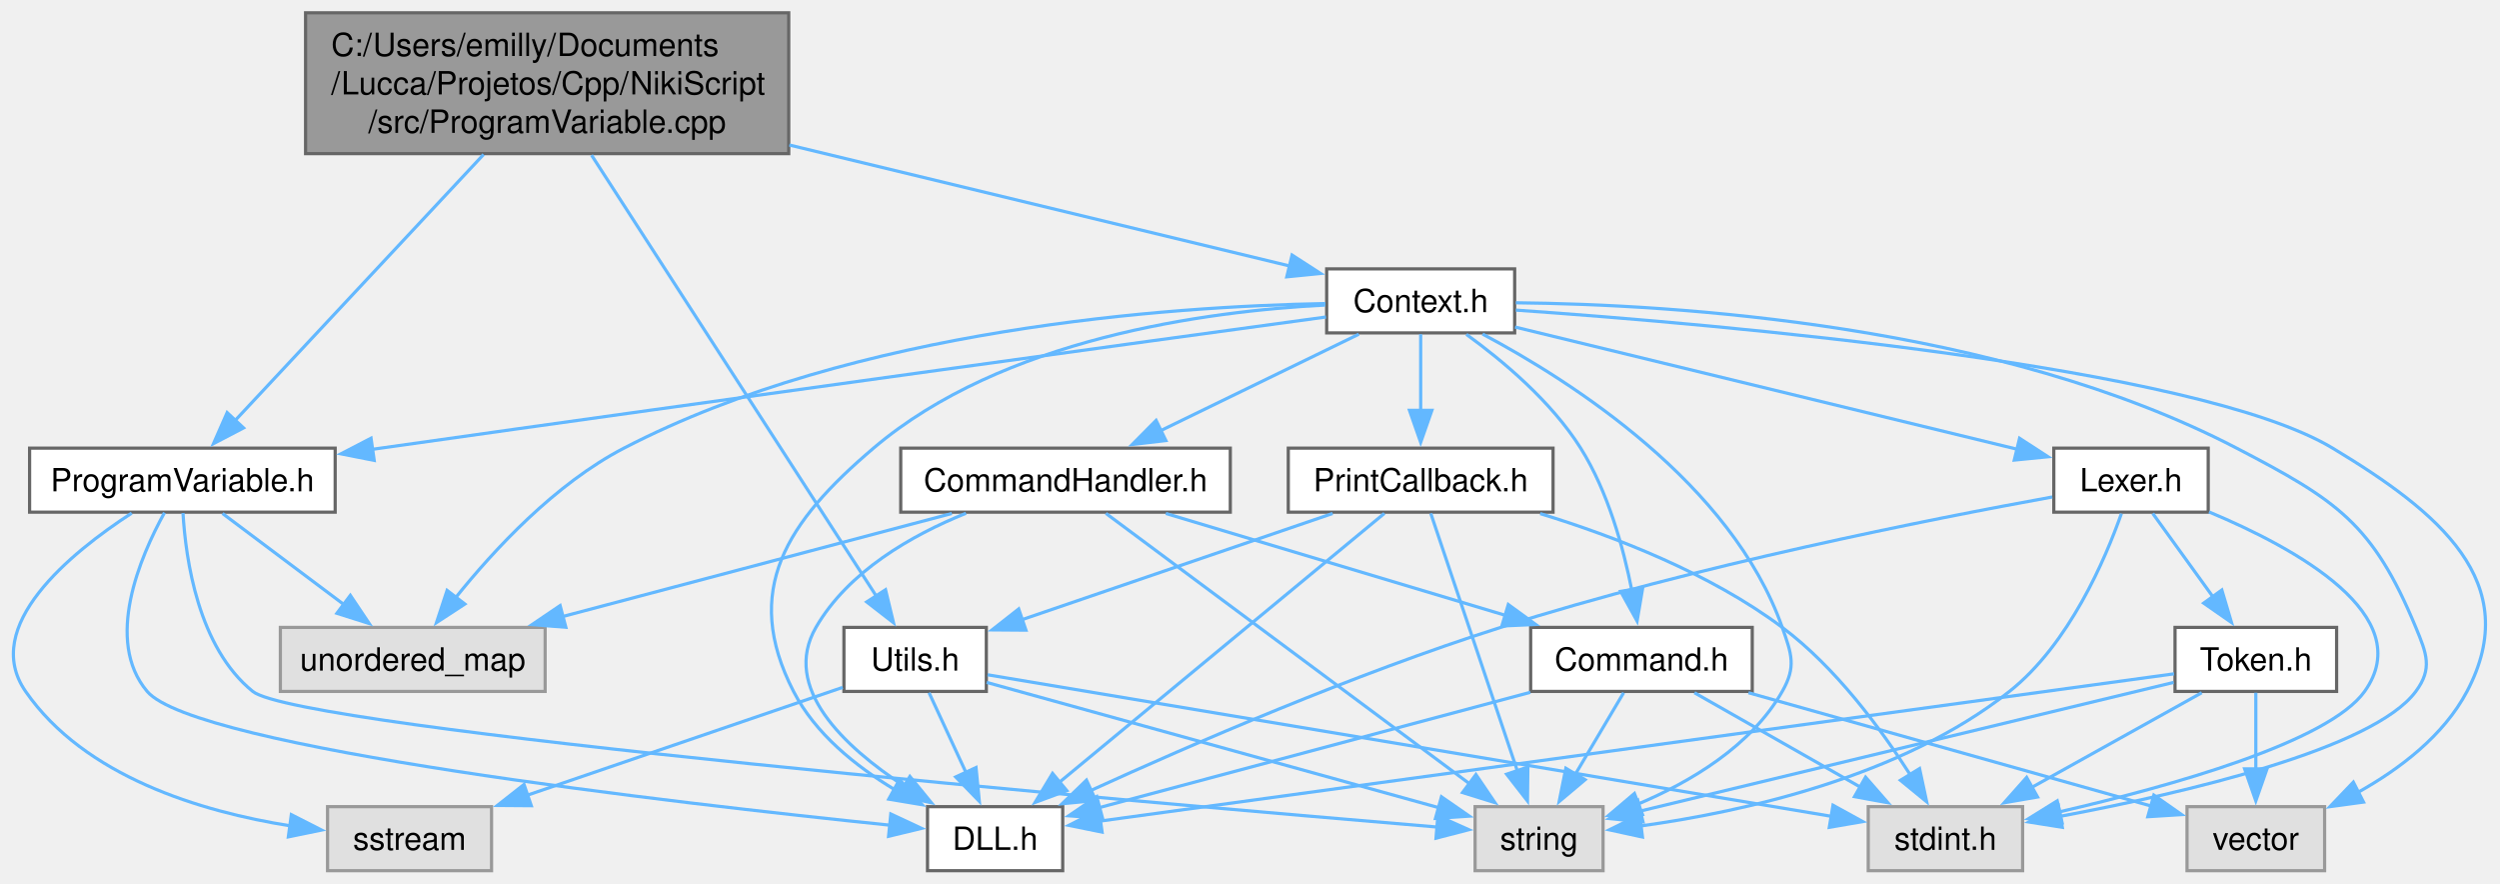
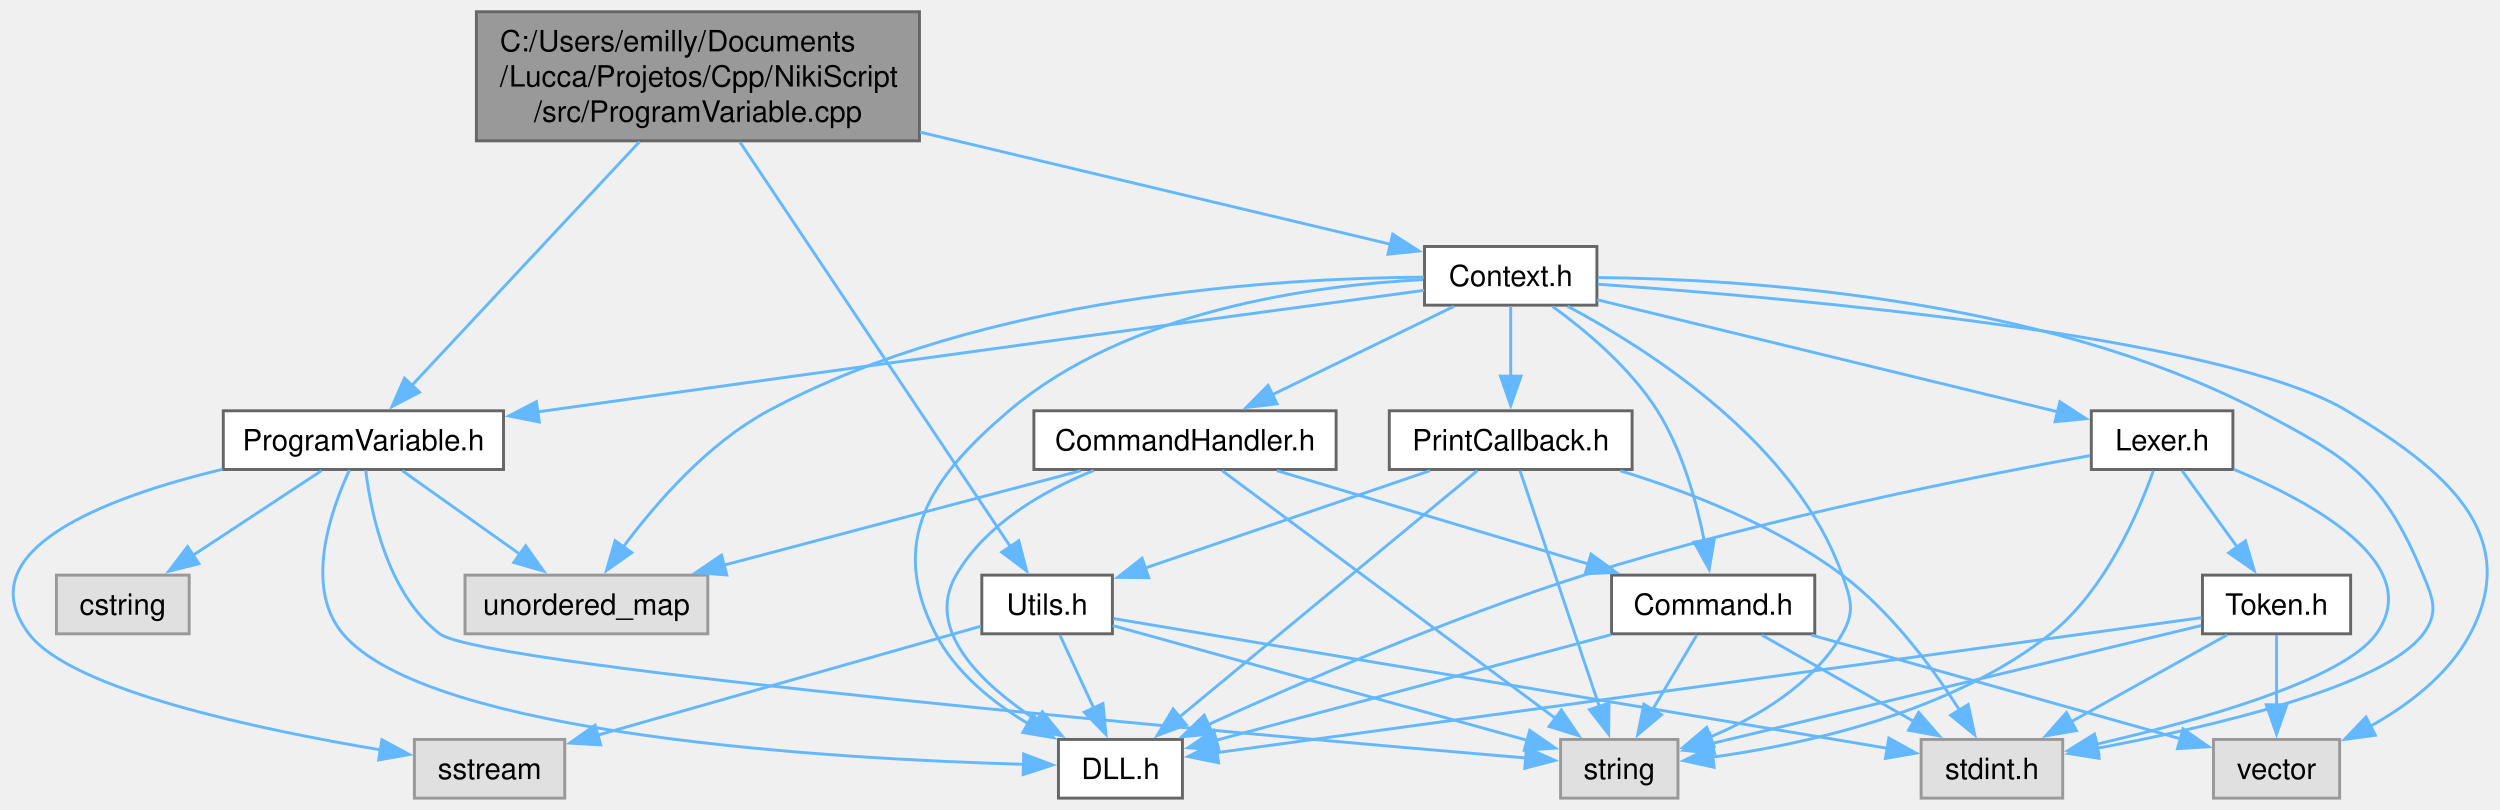
- <svg xmlns="http://www.w3.org/2000/svg" xmlns:xlink="http://www.w3.org/1999/xlink" width="781pt" height="276pt" viewBox="0.00 0.00 780.90 276.00">
+ <svg xmlns="http://www.w3.org/2000/svg" xmlns:xlink="http://www.w3.org/1999/xlink" width="852pt" height="276pt" viewBox="0.00 0.00 851.60 276.00">
  <g id="graph0" class="graph" transform="scale(1 1) rotate(0) translate(4 272)">
    <g id="Node000001" class="node">
      <g id="a_Node000001">
        <a xlink:title=" ">
-           <polygon fill="#999999" stroke="#666666" points="242.45,-268 91.45,-268 91.45,-224 242.45,-224 242.45,-268" />
-           <text text-anchor="start" x="99.45" y="-254.5" font-family="Helvetica,sans-Serif" font-size="10.00">C:/Users/emilly/Documents</text>
-           <text text-anchor="start" x="99.45" y="-242.5" font-family="Helvetica,sans-Serif" font-size="10.00">/Lucca/Projetos/Cpp/NikiScript</text>
-           <text text-anchor="middle" x="166.95" y="-230.5" font-family="Helvetica,sans-Serif" font-size="10.00">/src/ProgramVariable.cpp</text>
+           <polygon fill="#999999" stroke="#666666" points="309.15,-268 158.15,-268 158.15,-224 309.15,-224 309.15,-268" />
+           <text text-anchor="start" x="166.15" y="-254.5" font-family="Helvetica,sans-Serif" font-size="10.00">C:/Users/emilly/Documents</text>
+           <text text-anchor="start" x="166.15" y="-242.5" font-family="Helvetica,sans-Serif" font-size="10.00">/Lucca/Projetos/Cpp/NikiScript</text>
+           <text text-anchor="middle" x="233.65" y="-230.5" font-family="Helvetica,sans-Serif" font-size="10.00">/src/ProgramVariable.cpp</text>
        </a>
      </g>
    </g>
    <g id="Node000002" class="node">
      <g id="a_Node000002">
        <a xlink:href="_program_variable_8h.html" target="_top" xlink:title=" ">
-           <polygon fill="white" stroke="#666666" points="100.7,-132 5.2,-132 5.2,-112 100.7,-112 100.7,-132" />
-           <text text-anchor="middle" x="52.95" y="-118.5" font-family="Helvetica,sans-Serif" font-size="10.00">ProgramVariable.h</text>
+           <polygon fill="white" stroke="#666666" points="167.4,-132 71.9,-132 71.9,-112 167.4,-112 167.4,-132" />
+           <text text-anchor="middle" x="119.65" y="-118.5" font-family="Helvetica,sans-Serif" font-size="10.00">ProgramVariable.h</text>
        </a>
      </g>
    </g>
    <g id="edge1_Node000001_Node000002" class="edge">
      <g id="a_edge1_Node000001_Node000002">
        <a xlink:title=" ">
-           <path fill="none" stroke="#63b8ff" d="M147.09,-223.75C125.1,-200.21 90.04,-162.69 69.48,-140.69" />
-           <polygon fill="#63b8ff" stroke="#63b8ff" points="72.06,-138.32 62.67,-133.41 66.94,-143.1 72.06,-138.32" />
+           <path fill="none" stroke="#63b8ff" d="M213.79,-223.75C191.8,-200.21 156.74,-162.69 136.18,-140.69" />
+           <polygon fill="#63b8ff" stroke="#63b8ff" points="138.76,-138.32 129.37,-133.41 133.64,-143.1 138.76,-138.32" />
+         </a>
+       </g>
+     </g>
+     <g id="Node000008" class="node">
+       <g id="a_Node000008">
+         <a xlink:href="_context_8h.html" target="_top" xlink:title=" ">
+           <polygon fill="white" stroke="#666666" points="540.02,-188 481.27,-188 481.27,-168 540.02,-168 540.02,-188" />
+           <text text-anchor="middle" x="510.65" y="-174.5" font-family="Helvetica,sans-Serif" font-size="10.00">Context.h</text>
+         </a>
+       </g>
+     </g>
+     <g id="edge7_Node000001_Node000008" class="edge">
+       <g id="a_edge7_Node000001_Node000008">
+         <a xlink:title=" ">
+           <path fill="none" stroke="#63b8ff" d="M309.34,-226.97C361.03,-214.65 427.52,-198.81 469.63,-188.77" />
+           <polygon fill="#63b8ff" stroke="#63b8ff" points="470.44,-192.18 479.35,-186.46 468.81,-185.37 470.44,-192.18" />
+         </a>
+       </g>
+     </g>
+     <g id="Node000014" class="node">
+       <g id="a_Node000014">
+         <a xlink:href="_utils_8h.html" target="_top" xlink:title=" ">
+           <polygon fill="white" stroke="#666666" points="374.9,-76 330.4,-76 330.4,-56 374.9,-56 374.9,-76" />
+           <text text-anchor="middle" x="352.65" y="-62.5" font-family="Helvetica,sans-Serif" font-size="10.00">Utils.h</text>
+         </a>
+       </g>
+     </g>
+     <g id="edge42_Node000001_Node000014" class="edge">
+       <g id="a_edge42_Node000001_Node000014">
+         <a xlink:title=" ">
+           <path fill="none" stroke="#63b8ff" d="M248,-223.53C271.54,-188.32 317.95,-118.9 340.19,-85.63" />
+           <polygon fill="#63b8ff" stroke="#63b8ff" points="343.01,-87.71 345.66,-77.45 337.19,-83.82 343.01,-87.71" />
+         </a>
+       </g>
+     </g>
+     <g id="Node000003" class="node">
+       <g id="a_Node000003">
+         <a xlink:title=" ">
+           <polygon fill="#e0e0e0" stroke="#999999" points="567.65,-20 527.65,-20 527.65,0 567.65,0 567.65,-20" />
+           <text text-anchor="middle" x="547.65" y="-6.5" font-family="Helvetica,sans-Serif" font-size="10.00">string</text>
+         </a>
+       </g>
+     </g>
+     <g id="edge2_Node000002_Node000003" class="edge">
+       <g id="a_edge2_Node000002_Node000003">
+         <a xlink:title=" ">
+           <path fill="none" stroke="#63b8ff" d="M120.44,-111.68C122.21,-97.2 127.86,-69.55 145.65,-56 160.37,-44.79 423.39,-21.53 515.84,-13.67" />
+           <polygon fill="#63b8ff" stroke="#63b8ff" points="516.04,-17.16 525.71,-12.83 515.45,-10.19 516.04,-17.16" />
+         </a>
+       </g>
+     </g>
+     <g id="Node000004" class="node">
+       <g id="a_Node000004">
+         <a xlink:title=" ">
+           <polygon fill="#e0e0e0" stroke="#999999" points="60.27,-76 15.02,-76 15.02,-56 60.27,-56 60.27,-76" />
+           <text text-anchor="middle" x="37.65" y="-62.5" font-family="Helvetica,sans-Serif" font-size="10.00">cstring</text>
+         </a>
+       </g>
+     </g>
+     <g id="edge3_Node000002_Node000004" class="edge">
+       <g id="a_edge3_Node000002_Node000004">
+         <a xlink:title=" ">
+           <path fill="none" stroke="#63b8ff" d="M105.37,-111.59C93.21,-103.59 75.51,-91.93 61.25,-82.54" />
+           <polygon fill="#63b8ff" stroke="#63b8ff" points="63.58,-79.89 53.31,-77.31 59.73,-85.73 63.58,-79.89" />
+         </a>
+       </g>
+     </g>
+     <g id="Node000005" class="node">
+       <g id="a_Node000005">
+         <a xlink:title=" ">
+           <polygon fill="#e0e0e0" stroke="#999999" points="188.27,-20 137.02,-20 137.02,0 188.27,0 188.27,-20" />
+           <text text-anchor="middle" x="162.65" y="-6.5" font-family="Helvetica,sans-Serif" font-size="10.00">sstream</text>
+         </a>
+       </g>
+     </g>
+     <g id="edge4_Node000002_Node000005" class="edge">
+       <g id="a_edge4_Node000002_Node000005">
+         <a xlink:title=" ">
+           <path fill="none" stroke="#63b8ff" d="M71.65,-112.08C31.57,-102.43 -15.81,-84.47 5.65,-56 20.08,-36.85 83.95,-23.37 125.65,-16.42" />
+           <polygon fill="#63b8ff" stroke="#63b8ff" points="125.95,-19.91 135.27,-14.87 124.84,-13 125.95,-19.91" />
+         </a>
+       </g>
+     </g>
+     <g id="Node000006" class="node">
+       <g id="a_Node000006">
+         <a xlink:title=" ">
+           <polygon fill="#e0e0e0" stroke="#999999" points="237.02,-76 154.27,-76 154.27,-56 237.02,-56 237.02,-76" />
+           <text text-anchor="middle" x="195.65" y="-62.5" font-family="Helvetica,sans-Serif" font-size="10.00">unordered_map</text>
+         </a>
+       </g>
+     </g>
+     <g id="edge5_Node000002_Node000006" class="edge">
+       <g id="a_edge5_Node000002_Node000006">
+         <a xlink:title=" ">
+           <path fill="none" stroke="#63b8ff" d="M132.89,-111.59C143.94,-103.74 159.93,-92.38 173.01,-83.09" />
+           <polygon fill="#63b8ff" stroke="#63b8ff" points="174.95,-86 181.07,-77.36 170.89,-80.3 174.95,-86" />
        </a>
      </g>
    </g>
    <g id="Node000007" class="node">
      <g id="a_Node000007">
-         <a xlink:href="_context_8h.html" target="_top" xlink:title=" ">
-           <polygon fill="white" stroke="#666666" points="469.32,-188 410.57,-188 410.57,-168 469.32,-168 469.32,-188" />
-           <text text-anchor="middle" x="439.95" y="-174.5" font-family="Helvetica,sans-Serif" font-size="10.00">Context.h</text>
-         </a>
-       </g>
-     </g>
-     <g id="edge6_Node000001_Node000007" class="edge">
-       <g id="a_edge6_Node000001_Node000007">
-         <a xlink:title=" ">
-           <path fill="none" stroke="#63b8ff" d="M242.63,-226.7C293.26,-214.46 357.92,-198.83 399.14,-188.87" />
-           <polygon fill="#63b8ff" stroke="#63b8ff" points="399.75,-192.32 408.65,-186.57 398.1,-185.52 399.75,-192.32" />
+         <a xlink:href="_d_l_l_8h.html" target="_top" xlink:title=" ">
+           <polygon fill="white" stroke="#666666" points="398.77,-20 356.52,-20 356.52,0 398.77,0 398.77,-20" />
+           <text text-anchor="middle" x="377.65" y="-6.5" font-family="Helvetica,sans-Serif" font-size="10.00">DLL.h</text>
+         </a>
+       </g>
+     </g>
+     <g id="edge6_Node000002_Node000007" class="edge">
+       <g id="a_edge6_Node000002_Node000007">
+         <a xlink:title=" ">
+           <path fill="none" stroke="#63b8ff" d="M114.89,-111.8C108.48,-97.98 99.32,-71.78 112.65,-56 142,-21.25 280.31,-13.33 344.62,-11.53" />
+           <polygon fill="#63b8ff" stroke="#63b8ff" points="344.66,-15.03 354.57,-11.29 344.49,-8.03 344.66,-15.03" />
+         </a>
+       </g>
+     </g>
+     <g id="edge31_Node000008_Node000002" class="edge">
+       <g id="a_edge31_Node000008_Node000002">
+         <a xlink:title=" ">
+           <path fill="none" stroke="#63b8ff" d="M481.15,-173.05C423.55,-165.31 292.11,-147.57 181.65,-132 180.8,-131.88 179.95,-131.76 179.09,-131.64" />
+           <polygon fill="#63b8ff" stroke="#63b8ff" points="179.6,-128.18 169.21,-130.23 178.61,-135.11 179.6,-128.18" />
+         </a>
+       </g>
+     </g>
+     <g id="edge10_Node000008_Node000003" class="edge">
+       <g id="a_edge10_Node000008_Node000003">
+         <a xlink:title=" ">
+           <path fill="none" stroke="#63b8ff" d="M529.99,-167.64C557.9,-152.81 607.84,-120.92 623.65,-76 626.6,-67.62 628.05,-63.72 623.65,-56 613.93,-38.95 594.94,-27.7 578.37,-20.72" />
+           <polygon fill="#63b8ff" stroke="#63b8ff" points="579.96,-17.58 569.37,-17.26 577.45,-24.11 579.96,-17.58" />
+         </a>
+       </g>
+     </g>
+     <g id="edge11_Node000008_Node000006" class="edge">
+       <g id="a_edge11_Node000008_Node000006">
+         <a xlink:title=" ">
+           <path fill="none" stroke="#63b8ff" d="M481.04,-177.55C431.73,-177.24 330.96,-171.34 257.65,-132 237.11,-120.98 219.41,-100.66 208.25,-85.66" />
+           <polygon fill="#63b8ff" stroke="#63b8ff" points="211.12,-83.67 202.48,-77.55 205.42,-87.73 211.12,-83.67" />
+         </a>
+       </g>
+     </g>
+     <g id="edge41_Node000008_Node000007" class="edge">
+       <g id="a_edge41_Node000008_Node000007">
+         <a xlink:title=" ">
+           <path fill="none" stroke="#63b8ff" d="M480.82,-176.7C443.62,-174.79 380.01,-166.28 339.65,-132 312.55,-108.98 298.38,-87.62 314.65,-56 321.42,-42.83 334.03,-32.67 346.2,-25.36" />
+           <polygon fill="#63b8ff" stroke="#63b8ff" points="347.77,-28.49 354.85,-20.61 344.4,-22.35 347.77,-28.49" />
+         </a>
+       </g>
+     </g>
+     <g id="Node000009" class="node">
+       <g id="a_Node000009">
+         <a xlink:title=" ">
+           <polygon fill="#e0e0e0" stroke="#999999" points="793.15,-20 750.15,-20 750.15,0 793.15,0 793.15,-20" />
+           <text text-anchor="middle" x="771.65" y="-6.5" font-family="Helvetica,sans-Serif" font-size="10.00">vector</text>
+         </a>
+       </g>
+     </g>
+     <g id="edge8_Node000008_Node000009" class="edge">
+       <g id="a_edge8_Node000008_Node000009">
+         <a xlink:title=" ">
+           <path fill="none" stroke="#63b8ff" d="M540.39,-175.12C604.42,-170.64 752.95,-157.71 795.65,-132 828.71,-112.09 855.68,-90.12 837.65,-56 830.34,-42.16 816.65,-31.78 803.63,-24.5" />
+           <polygon fill="#63b8ff" stroke="#63b8ff" points="805.31,-21.43 794.81,-20 802.13,-27.66 805.31,-21.43" />
+         </a>
+       </g>
+     </g>
+     <g id="Node000010" class="node">
+       <g id="a_Node000010">
+         <a xlink:title=" ">
+           <polygon fill="#e0e0e0" stroke="#999999" points="698.77,-20 650.52,-20 650.52,0 698.77,0 698.77,-20" />
+           <text text-anchor="middle" x="674.65" y="-6.5" font-family="Helvetica,sans-Serif" font-size="10.00">stdint.h</text>
+         </a>
+       </g>
+     </g>
+     <g id="edge9_Node000008_Node000010" class="edge">
+       <g id="a_edge9_Node000008_Node000010">
+         <a xlink:title=" ">
+           <path fill="none" stroke="#63b8ff" d="M540.38,-177.41C589.93,-176.91 691.28,-170.72 765.65,-132 796.87,-115.75 808.18,-108.52 821.65,-76 825.05,-67.79 826.93,-63.15 821.65,-56 808.35,-38.02 749.48,-24.3 710.4,-16.96" />
+           <polygon fill="#63b8ff" stroke="#63b8ff" points="711.17,-13.55 700.71,-15.21 709.92,-20.44 711.17,-13.55" />
+         </a>
+       </g>
+     </g>
+     <g id="Node000011" class="node">
+       <g id="a_Node000011">
+         <a xlink:href="_command_8h.html" target="_top" xlink:title=" ">
+           <polygon fill="white" stroke="#666666" points="614.27,-76 545.02,-76 545.02,-56 614.27,-56 614.27,-76" />
+           <text text-anchor="middle" x="579.65" y="-62.5" font-family="Helvetica,sans-Serif" font-size="10.00">Command.h</text>
+         </a>
+       </g>
+     </g>
+     <g id="edge12_Node000008_Node000011" class="edge">
+       <g id="a_edge12_Node000008_Node000011">
+         <a xlink:title=" ">
+           <path fill="none" stroke="#63b8ff" d="M524.93,-167.54C536.18,-159.39 551.45,-146.63 560.65,-132 569.18,-118.43 574.01,-100.89 576.66,-87.45" />
+           <polygon fill="#63b8ff" stroke="#63b8ff" points="580.05,-88.43 578.28,-77.98 573.15,-87.25 580.05,-88.43" />
+         </a>
+       </g>
+     </g>
+     <g id="Node000012" class="node">
+       <g id="a_Node000012">
+         <a xlink:href="_command_handler_8h.html" target="_top" xlink:title=" ">
+           <polygon fill="white" stroke="#666666" points="451.15,-132 348.15,-132 348.15,-112 451.15,-112 451.15,-132" />
+           <text text-anchor="middle" x="399.65" y="-118.5" font-family="Helvetica,sans-Serif" font-size="10.00">CommandHandler.h</text>
+         </a>
+       </g>
+     </g>
+     <g id="edge17_Node000008_Node000012" class="edge">
+       <g id="a_edge17_Node000008_Node000012">
+         <a xlink:title=" ">
+           <path fill="none" stroke="#63b8ff" d="M491.31,-167.59C474.23,-159.28 449.04,-147.03 429.4,-137.47" />
+           <polygon fill="#63b8ff" stroke="#63b8ff" points="431.02,-134.37 420.5,-133.14 427.96,-140.66 431.02,-134.37" />
        </a>
      </g>
    </g>
    <g id="Node000013" class="node">
      <g id="a_Node000013">
-         <a xlink:href="_utils_8h.html" target="_top" xlink:title=" ">
-           <polygon fill="white" stroke="#666666" points="304.2,-76 259.7,-76 259.7,-56 304.2,-56 304.2,-76" />
-           <text text-anchor="middle" x="281.95" y="-62.5" font-family="Helvetica,sans-Serif" font-size="10.00">Utils.h</text>
-         </a>
-       </g>
-     </g>
-     <g id="edge41_Node000001_Node000013" class="edge">
-       <g id="a_edge41_Node000001_Node000013">
-         <a xlink:title=" ">
-           <path fill="none" stroke="#63b8ff" d="M180.82,-223.53C203.57,-188.32 248.42,-118.9 269.91,-85.63" />
-           <polygon fill="#63b8ff" stroke="#63b8ff" points="272.7,-87.76 275.19,-77.46 266.82,-83.96 272.7,-87.76" />
-         </a>
-       </g>
-     </g>
-     <g id="Node000003" class="node">
-       <g id="a_Node000003">
-         <a xlink:title=" ">
-           <polygon fill="#e0e0e0" stroke="#999999" points="496.95,-20 456.95,-20 456.95,0 496.95,0 496.95,-20" />
-           <text text-anchor="middle" x="476.95" y="-6.5" font-family="Helvetica,sans-Serif" font-size="10.00">string</text>
-         </a>
-       </g>
-     </g>
-     <g id="edge2_Node000002_Node000003" class="edge">
-       <g id="a_edge2_Node000002_Node000003">
-         <a xlink:title=" ">
-           <path fill="none" stroke="#63b8ff" d="M53.14,-111.73C53.98,-97.31 57.88,-69.75 74.95,-56 89.36,-44.39 352.58,-21.39 445.11,-13.63" />
-           <polygon fill="#63b8ff" stroke="#63b8ff" points="445.32,-17.12 454.99,-12.8 444.74,-10.15 445.32,-17.12" />
-         </a>
-       </g>
-     </g>
-     <g id="Node000004" class="node">
-       <g id="a_Node000004">
-         <a xlink:title=" ">
-           <polygon fill="#e0e0e0" stroke="#999999" points="149.57,-20 98.32,-20 98.32,0 149.57,0 149.57,-20" />
-           <text text-anchor="middle" x="123.95" y="-6.5" font-family="Helvetica,sans-Serif" font-size="10.00">sstream</text>
-         </a>
-       </g>
-     </g>
-     <g id="edge3_Node000002_Node000004" class="edge">
-       <g id="a_edge3_Node000002_Node000004">
-         <a xlink:title=" ">
-           <path fill="none" stroke="#63b8ff" d="M37.11,-111.7C17.93,-99.24 -10.14,-76.33 3.95,-56 22.41,-29.36 58.73,-18.46 86.59,-14.02" />
-           <polygon fill="#63b8ff" stroke="#63b8ff" points="87,-17.5 96.44,-12.69 86.06,-10.56 87,-17.5" />
-         </a>
-       </g>
-     </g>
-     <g id="Node000005" class="node">
-       <g id="a_Node000005">
-         <a xlink:title=" ">
-           <polygon fill="#e0e0e0" stroke="#999999" points="166.32,-76 83.57,-76 83.57,-56 166.32,-56 166.32,-76" />
-           <text text-anchor="middle" x="124.95" y="-62.5" font-family="Helvetica,sans-Serif" font-size="10.00">unordered_map</text>
-         </a>
-       </g>
-     </g>
-     <g id="edge4_Node000002_Node000005" class="edge">
-       <g id="a_edge4_Node000002_Node000005">
-         <a xlink:title=" ">
-           <path fill="none" stroke="#63b8ff" d="M65.49,-111.59C75.92,-103.77 91,-92.46 103.36,-83.19" />
-           <polygon fill="#63b8ff" stroke="#63b8ff" points="105.44,-86.01 111.34,-77.21 101.24,-80.41 105.44,-86.01" />
-         </a>
-       </g>
-     </g>
-     <g id="Node000006" class="node">
-       <g id="a_Node000006">
-         <a xlink:href="_d_l_l_8h.html" target="_top" xlink:title=" ">
-           <polygon fill="white" stroke="#666666" points="328.07,-20 285.82,-20 285.82,0 328.07,0 328.07,-20" />
-           <text text-anchor="middle" x="306.95" y="-6.5" font-family="Helvetica,sans-Serif" font-size="10.00">DLL.h</text>
-         </a>
-       </g>
-     </g>
-     <g id="edge5_Node000002_Node000006" class="edge">
-       <g id="a_edge5_Node000002_Node000006">
-         <a xlink:title=" ">
-           <path fill="none" stroke="#63b8ff" d="M47.35,-111.84C39.74,-98.05 28.51,-71.91 41.95,-56 56.83,-38.38 206.67,-21.15 274.23,-14.2" />
-           <polygon fill="#63b8ff" stroke="#63b8ff" points="274.35,-17.71 283.95,-13.22 273.65,-10.74 274.35,-17.71" />
-         </a>
-       </g>
-     </g>
-     <g id="edge30_Node000007_Node000002" class="edge">
-       <g id="a_edge30_Node000007_Node000002">
-         <a xlink:title=" ">
-           <path fill="none" stroke="#63b8ff" d="M410.36,-172.97C353.24,-165.17 223.8,-147.44 114.95,-132 114.1,-131.88 113.25,-131.76 112.39,-131.64" />
-           <polygon fill="#63b8ff" stroke="#63b8ff" points="112.9,-128.17 102.51,-130.22 111.91,-135.1 112.9,-128.17" />
-         </a>
-       </g>
-     </g>
-     <g id="edge9_Node000007_Node000003" class="edge">
-       <g id="a_edge9_Node000007_Node000003">
-         <a xlink:title=" ">
-           <path fill="none" stroke="#63b8ff" d="M459.29,-167.64C487.2,-152.81 537.14,-120.92 552.95,-76 555.9,-67.62 557.35,-63.72 552.95,-56 543.23,-38.95 524.24,-27.7 507.67,-20.72" />
-           <polygon fill="#63b8ff" stroke="#63b8ff" points="509.26,-17.58 498.67,-17.26 506.75,-24.11 509.26,-17.58" />
-         </a>
-       </g>
-     </g>
-     <g id="edge10_Node000007_Node000005" class="edge">
-       <g id="a_edge10_Node000007_Node000005">
-         <a xlink:title=" ">
-           <path fill="none" stroke="#63b8ff" d="M410.16,-177.17C361.54,-176.28 263.29,-169.51 190.95,-132 169.4,-120.83 150.32,-100.23 138.28,-85.21" />
-           <polygon fill="#63b8ff" stroke="#63b8ff" points="141.23,-83.3 132.36,-77.5 135.68,-87.56 141.23,-83.3" />
-         </a>
-       </g>
-     </g>
-     <g id="edge40_Node000007_Node000006" class="edge">
-       <g id="a_edge40_Node000007_Node000006">
-         <a xlink:title=" ">
-           <path fill="none" stroke="#63b8ff" d="M410.12,-176.7C372.92,-174.79 309.31,-166.28 268.95,-132 241.85,-108.98 227.68,-87.62 243.95,-56 250.72,-42.83 263.33,-32.67 275.5,-25.36" />
-           <polygon fill="#63b8ff" stroke="#63b8ff" points="277.07,-28.49 284.15,-20.61 273.7,-22.35 277.07,-28.49" />
-         </a>
-       </g>
-     </g>
-     <g id="Node000008" class="node">
-       <g id="a_Node000008">
-         <a xlink:title=" ">
-           <polygon fill="#e0e0e0" stroke="#999999" points="722.45,-20 679.45,-20 679.45,0 722.45,0 722.45,-20" />
-           <text text-anchor="middle" x="700.95" y="-6.5" font-family="Helvetica,sans-Serif" font-size="10.00">vector</text>
-         </a>
-       </g>
-     </g>
-     <g id="edge7_Node000007_Node000008" class="edge">
-       <g id="a_edge7_Node000007_Node000008">
-         <a xlink:title=" ">
-           <path fill="none" stroke="#63b8ff" d="M469.69,-175.12C533.72,-170.64 682.25,-157.71 724.95,-132 758.01,-112.09 784.98,-90.12 766.95,-56 759.64,-42.16 745.95,-31.78 732.93,-24.5" />
-           <polygon fill="#63b8ff" stroke="#63b8ff" points="734.61,-21.43 724.11,-20 731.43,-27.66 734.61,-21.43" />
-         </a>
-       </g>
-     </g>
-     <g id="Node000009" class="node">
-       <g id="a_Node000009">
-         <a xlink:title=" ">
-           <polygon fill="#e0e0e0" stroke="#999999" points="628.07,-20 579.82,-20 579.82,0 628.07,0 628.07,-20" />
-           <text text-anchor="middle" x="603.95" y="-6.5" font-family="Helvetica,sans-Serif" font-size="10.00">stdint.h</text>
-         </a>
-       </g>
-     </g>
-     <g id="edge8_Node000007_Node000009" class="edge">
-       <g id="a_edge8_Node000007_Node000009">
-         <a xlink:title=" ">
-           <path fill="none" stroke="#63b8ff" d="M469.68,-177.41C519.23,-176.91 620.58,-170.72 694.95,-132 726.17,-115.75 737.48,-108.52 750.95,-76 754.35,-67.79 756.24,-63.15 750.95,-56 737.65,-38.02 678.78,-24.3 639.7,-16.96" />
-           <polygon fill="#63b8ff" stroke="#63b8ff" points="640.47,-13.55 630.01,-15.21 639.22,-20.44 640.47,-13.55" />
-         </a>
-       </g>
-     </g>
-     <g id="Node000010" class="node">
-       <g id="a_Node000010">
-         <a xlink:href="_command_8h.html" target="_top" xlink:title=" ">
-           <polygon fill="white" stroke="#666666" points="543.57,-76 474.32,-76 474.32,-56 543.57,-56 543.57,-76" />
-           <text text-anchor="middle" x="508.95" y="-62.5" font-family="Helvetica,sans-Serif" font-size="10.00">Command.h</text>
-         </a>
-       </g>
-     </g>
-     <g id="edge11_Node000007_Node000010" class="edge">
-       <g id="a_edge11_Node000007_Node000010">
-         <a xlink:title=" ">
-           <path fill="none" stroke="#63b8ff" d="M454.23,-167.54C465.48,-159.39 480.75,-146.63 489.95,-132 498.48,-118.43 503.31,-100.89 505.96,-87.45" />
-           <polygon fill="#63b8ff" stroke="#63b8ff" points="509.35,-88.43 507.58,-77.98 502.45,-87.25 509.35,-88.43" />
-         </a>
-       </g>
-     </g>
-     <g id="Node000011" class="node">
-       <g id="a_Node000011">
-         <a xlink:href="_command_handler_8h.html" target="_top" xlink:title=" ">
-           <polygon fill="white" stroke="#666666" points="380.45,-132 277.45,-132 277.45,-112 380.45,-112 380.45,-132" />
-           <text text-anchor="middle" x="328.95" y="-118.5" font-family="Helvetica,sans-Serif" font-size="10.00">CommandHandler.h</text>
-         </a>
-       </g>
-     </g>
-     <g id="edge16_Node000007_Node000011" class="edge">
-       <g id="a_edge16_Node000007_Node000011">
-         <a xlink:title=" ">
-           <path fill="none" stroke="#63b8ff" d="M420.61,-167.59C403.53,-159.28 378.35,-147.03 358.7,-137.47" />
-           <polygon fill="#63b8ff" stroke="#63b8ff" points="360.32,-134.37 349.8,-133.14 357.26,-140.66 360.32,-134.37" />
-         </a>
-       </g>
-     </g>
-     <g id="Node000012" class="node">
-       <g id="a_Node000012">
        <a xlink:href="_print_callback_8h.html" target="_top" xlink:title=" ">
-           <polygon fill="white" stroke="#666666" points="481.32,-132 398.57,-132 398.57,-112 481.32,-112 481.32,-132" />
-           <text text-anchor="middle" x="439.95" y="-118.5" font-family="Helvetica,sans-Serif" font-size="10.00">PrintCallback.h</text>
-         </a>
-       </g>
-     </g>
-     <g id="edge21_Node000007_Node000012" class="edge">
-       <g id="a_edge21_Node000007_Node000012">
-         <a xlink:title=" ">
-           <path fill="none" stroke="#63b8ff" d="M439.95,-167.59C439.95,-161.01 439.95,-151.96 439.95,-143.73" />
-           <polygon fill="#63b8ff" stroke="#63b8ff" points="443.45,-143.81 439.95,-133.81 436.45,-143.81 443.45,-143.81" />
-         </a>
-       </g>
-     </g>
-     <g id="Node000014" class="node">
-       <g id="a_Node000014">
-         <a xlink:href="_lexer_8h.html" target="_top" xlink:title=" ">
-           <polygon fill="white" stroke="#666666" points="686.07,-132 637.82,-132 637.82,-112 686.07,-112 686.07,-132" />
-           <text text-anchor="middle" x="661.95" y="-118.5" font-family="Helvetica,sans-Serif" font-size="10.00">Lexer.h</text>
-         </a>
-       </g>
-     </g>
-     <g id="edge31_Node000007_Node000014" class="edge">
-       <g id="a_edge31_Node000007_Node000014">
-         <a xlink:title=" ">
-           <path fill="none" stroke="#63b8ff" d="M469.43,-169.83C510.03,-159.95 583.06,-142.19 626.56,-131.61" />
-           <polygon fill="#63b8ff" stroke="#63b8ff" points="627.11,-135.08 636,-129.31 625.46,-128.27 627.11,-135.08" />
-         </a>
-       </g>
-     </g>
-     <g id="edge13_Node000010_Node000003" class="edge">
-       <g id="a_edge13_Node000010_Node000003">
-         <a xlink:title=" ">
-           <path fill="none" stroke="#63b8ff" d="M503.38,-55.59C499.2,-48.55 493.35,-38.67 488.21,-30" />
-           <polygon fill="#63b8ff" stroke="#63b8ff" points="491.34,-28.42 483.23,-21.6 485.32,-31.99 491.34,-28.42" />
-         </a>
-       </g>
-     </g>
-     <g id="edge15_Node000010_Node000006" class="edge">
-       <g id="a_edge15_Node000010_Node000006">
-         <a xlink:title=" ">
-           <path fill="none" stroke="#63b8ff" d="M474.22,-55.72C436.3,-45.58 376.05,-29.47 339.15,-19.61" />
-           <polygon fill="#63b8ff" stroke="#63b8ff" points="340.53,-16.35 329.96,-17.15 338.72,-23.12 340.53,-16.35" />
-         </a>
-       </g>
-     </g>
-     <g id="edge12_Node000010_Node000008" class="edge">
-       <g id="a_edge12_Node000010_Node000008">
-         <a xlink:title=" ">
-           <path fill="none" stroke="#63b8ff" d="M542.39,-55.59C577.72,-45.66 633.07,-30.09 668.15,-20.22" />
-           <polygon fill="#63b8ff" stroke="#63b8ff" points="669.08,-23.6 677.76,-17.52 667.19,-16.86 669.08,-23.6" />
-         </a>
-       </g>
-     </g>
-     <g id="edge14_Node000010_Node000009" class="edge">
-       <g id="a_edge14_Node000010_Node000009">
-         <a xlink:title=" ">
-           <path fill="none" stroke="#63b8ff" d="M525.5,-55.59C539.85,-47.44 560.88,-35.48 577.55,-26" />
-           <polygon fill="#63b8ff" stroke="#63b8ff" points="578.99,-29.21 585.96,-21.23 575.53,-23.13 578.99,-29.21" />
-         </a>
-       </g>
-     </g>
-     <g id="edge18_Node000011_Node000003" class="edge">
-       <g id="a_edge18_Node000011_Node000003">
-         <a xlink:title=" ">
-           <path fill="none" stroke="#63b8ff" d="M341.57,-111.62C366.8,-92.87 423.74,-50.55 455.14,-27.21" />
-           <polygon fill="#63b8ff" stroke="#63b8ff" points="457.21,-30.03 463.15,-21.26 453.03,-24.41 457.21,-30.03" />
-         </a>
-       </g>
-     </g>
-     <g id="edge17_Node000011_Node000005" class="edge">
-       <g id="a_edge17_Node000011_Node000005">
-         <a xlink:title=" ">
-           <path fill="none" stroke="#63b8ff" d="M293.42,-111.59C259.69,-102.67 208.79,-89.19 171.77,-79.39" />
-           <polygon fill="#63b8ff" stroke="#63b8ff" points="172.79,-76.04 162.22,-76.87 171,-82.81 172.79,-76.04" />
-         </a>
-       </g>
-     </g>
-     <g id="edge20_Node000011_Node000006" class="edge">
-       <g id="a_edge20_Node000011_Node000006">
-         <a xlink:title=" ">
-           <path fill="none" stroke="#63b8ff" d="M297.85,-111.66C280.76,-104.75 261.04,-93.46 250.95,-76 240.1,-57.22 259.71,-38.77 278.64,-26.36" />
-           <polygon fill="#63b8ff" stroke="#63b8ff" points="280.32,-29.44 287.02,-21.23 276.67,-23.46 280.32,-29.44" />
-         </a>
-       </g>
-     </g>
-     <g id="edge19_Node000011_Node000010" class="edge">
-       <g id="a_edge19_Node000011_Node000010">
-         <a xlink:title=" ">
-           <path fill="none" stroke="#63b8ff" d="M360.3,-111.59C389.68,-102.78 433.81,-89.54 466.36,-79.78" />
-           <polygon fill="#63b8ff" stroke="#63b8ff" points="467.33,-83.14 475.9,-76.91 465.32,-76.44 467.33,-83.14" />
-         </a>
-       </g>
-     </g>
-     <g id="edge23_Node000012_Node000003" class="edge">
-       <g id="a_edge23_Node000012_Node000003">
-         <a xlink:title=" ">
-           <path fill="none" stroke="#63b8ff" d="M443.1,-111.62C449.08,-93.84 462.19,-54.88 470.22,-31" />
-           <polygon fill="#63b8ff" stroke="#63b8ff" points="473.45,-32.38 473.32,-21.79 466.81,-30.15 473.45,-32.38" />
-         </a>
-       </g>
-     </g>
-     <g id="edge24_Node000012_Node000006" class="edge">
-       <g id="a_edge24_Node000012_Node000006">
-         <a xlink:title=" ">
-           <path fill="none" stroke="#63b8ff" d="M428.61,-111.62C406.03,-92.95 355.21,-50.92 326.92,-27.52" />
-           <polygon fill="#63b8ff" stroke="#63b8ff" points="329.36,-25 319.43,-21.32 324.9,-30.39 329.36,-25" />
-         </a>
-       </g>
-     </g>
-     <g id="edge22_Node000012_Node000009" class="edge">
-       <g id="a_edge22_Node000012_Node000009">
-         <a xlink:title=" ">
-           <path fill="none" stroke="#63b8ff" d="M477.3,-111.55C500.62,-104.4 530.38,-92.89 552.95,-76 569.61,-63.54 583.76,-44.34 592.9,-30.03" />
-           <polygon fill="#63b8ff" stroke="#63b8ff" points="595.86,-31.89 598.08,-21.53 589.89,-28.24 595.86,-31.89" />
-         </a>
-       </g>
-     </g>
-     <g id="edge25_Node000012_Node000013" class="edge">
-       <g id="a_edge25_Node000012_Node000013">
-         <a xlink:title=" ">
-           <path fill="none" stroke="#63b8ff" d="M412.43,-111.59C385.42,-102.36 344.2,-88.28 315.33,-78.41" />
-           <polygon fill="#63b8ff" stroke="#63b8ff" points="316.58,-75.14 305.99,-75.22 314.32,-81.76 316.58,-75.14" />
-         </a>
-       </g>
-     </g>
-     <g id="edge27_Node000013_Node000003" class="edge">
-       <g id="a_edge27_Node000013_Node000003">
-         <a xlink:title=" ">
-           <path fill="none" stroke="#63b8ff" d="M304.32,-58.81C339.03,-49.19 405.96,-30.66 445.51,-19.71" />
-           <polygon fill="#63b8ff" stroke="#63b8ff" points="446.44,-23.08 455.15,-17.04 444.57,-16.33 446.44,-23.08" />
-         </a>
-       </g>
-     </g>
-     <g id="edge28_Node000013_Node000004" class="edge">
-       <g id="a_edge28_Node000013_Node000004">
-         <a xlink:title=" ">
-           <path fill="none" stroke="#63b8ff" d="M259.31,-57.26C233.55,-48.46 191.1,-33.95 160.6,-23.53" />
-           <polygon fill="#63b8ff" stroke="#63b8ff" points="161.99,-20.3 151.39,-20.38 159.72,-26.93 161.99,-20.3" />
-         </a>
-       </g>
-     </g>
-     <g id="edge29_Node000013_Node000006" class="edge">
-       <g id="a_edge29_Node000013_Node000006">
-         <a xlink:title=" ">
-           <path fill="none" stroke="#63b8ff" d="M286.3,-55.59C289.49,-48.7 293.94,-39.1 297.89,-30.57" />
-           <polygon fill="#63b8ff" stroke="#63b8ff" points="300.98,-32.22 302.01,-21.67 294.63,-29.28 300.98,-32.22" />
-         </a>
-       </g>
-     </g>
-     <g id="edge26_Node000013_Node000009" class="edge">
-       <g id="a_edge26_Node000013_Node000009">
-         <a xlink:title=" ">
-           <path fill="none" stroke="#63b8ff" d="M304.59,-61.2C359.82,-51.94 501.81,-28.13 568.44,-16.96" />
-           <polygon fill="#63b8ff" stroke="#63b8ff" points="568.81,-20.44 578.09,-15.34 567.65,-13.54 568.81,-20.44" />
-         </a>
-       </g>
-     </g>
-     <g id="edge33_Node000014_Node000003" class="edge">
-       <g id="a_edge33_Node000014_Node000003">
-         <a xlink:title=" ">
-           <path fill="none" stroke="#63b8ff" d="M658.94,-111.55C653.94,-97.39 642.61,-70.76 623.95,-56 590.26,-29.35 540.84,-18.42 508.77,-13.98" />
-           <polygon fill="#63b8ff" stroke="#63b8ff" points="509.26,-10.51 498.9,-12.76 508.4,-17.46 509.26,-10.51" />
-         </a>
-       </g>
-     </g>
-     <g id="edge39_Node000014_Node000006" class="edge">
-       <g id="a_edge39_Node000014_Node000006">
-         <a xlink:title=" ">
-           <path fill="none" stroke="#63b8ff" d="M637.34,-116.74C599.7,-109.91 525.81,-95.32 464.95,-76 419.18,-61.47 368.1,-39.32 336.74,-25" />
-           <polygon fill="#63b8ff" stroke="#63b8ff" points="338.43,-21.92 327.89,-20.92 335.5,-28.28 338.43,-21.92" />
-         </a>
-       </g>
-     </g>
-     <g id="edge32_Node000014_Node000009" class="edge">
-       <g id="a_edge32_Node000014_Node000009">
-         <a xlink:title=" ">
-           <path fill="none" stroke="#63b8ff" d="M686.32,-112.07C713.57,-100.69 751.81,-79.62 734.95,-56 723.65,-40.17 674.35,-26.39 639.57,-18.38" />
-           <polygon fill="#63b8ff" stroke="#63b8ff" points="640.41,-14.98 629.88,-16.22 638.88,-21.81 640.41,-14.98" />
+           <polygon fill="white" stroke="#666666" points="552.02,-132 469.27,-132 469.27,-112 552.02,-112 552.02,-132" />
+           <text text-anchor="middle" x="510.65" y="-118.5" font-family="Helvetica,sans-Serif" font-size="10.00">PrintCallback.h</text>
+         </a>
+       </g>
+     </g>
+     <g id="edge22_Node000008_Node000013" class="edge">
+       <g id="a_edge22_Node000008_Node000013">
+         <a xlink:title=" ">
+           <path fill="none" stroke="#63b8ff" d="M510.65,-167.59C510.65,-161.01 510.65,-151.96 510.65,-143.73" />
+           <polygon fill="#63b8ff" stroke="#63b8ff" points="514.15,-143.81 510.65,-133.81 507.15,-143.81 514.15,-143.81" />
        </a>
      </g>
    </g>
    <g id="Node000015" class="node">
      <g id="a_Node000015">
+         <a xlink:href="_lexer_8h.html" target="_top" xlink:title=" ">
+           <polygon fill="white" stroke="#666666" points="756.77,-132 708.52,-132 708.52,-112 756.77,-112 756.77,-132" />
+           <text text-anchor="middle" x="732.65" y="-118.5" font-family="Helvetica,sans-Serif" font-size="10.00">Lexer.h</text>
+         </a>
+       </g>
+     </g>
+     <g id="edge32_Node000008_Node000015" class="edge">
+       <g id="a_edge32_Node000008_Node000015">
+         <a xlink:title=" ">
+           <path fill="none" stroke="#63b8ff" d="M540.13,-169.83C580.73,-159.95 653.76,-142.19 697.26,-131.61" />
+           <polygon fill="#63b8ff" stroke="#63b8ff" points="697.81,-135.08 706.7,-129.31 696.16,-128.27 697.81,-135.08" />
+         </a>
+       </g>
+     </g>
+     <g id="edge14_Node000011_Node000003" class="edge">
+       <g id="a_edge14_Node000011_Node000003">
+         <a xlink:title=" ">
+           <path fill="none" stroke="#63b8ff" d="M574.07,-55.59C569.9,-48.55 564.05,-38.67 558.91,-30" />
+           <polygon fill="#63b8ff" stroke="#63b8ff" points="562.04,-28.42 553.93,-21.6 556.02,-31.99 562.04,-28.42" />
+         </a>
+       </g>
+     </g>
+     <g id="edge16_Node000011_Node000007" class="edge">
+       <g id="a_edge16_Node000011_Node000007">
+         <a xlink:title=" ">
+           <path fill="none" stroke="#63b8ff" d="M544.92,-55.72C507,-45.58 446.75,-29.47 409.85,-19.61" />
+           <polygon fill="#63b8ff" stroke="#63b8ff" points="411.23,-16.35 400.66,-17.15 409.42,-23.12 411.23,-16.35" />
+         </a>
+       </g>
+     </g>
+     <g id="edge13_Node000011_Node000009" class="edge">
+       <g id="a_edge13_Node000011_Node000009">
+         <a xlink:title=" ">
+           <path fill="none" stroke="#63b8ff" d="M613.09,-55.59C648.42,-45.66 703.77,-30.09 738.85,-20.22" />
+           <polygon fill="#63b8ff" stroke="#63b8ff" points="739.78,-23.6 748.46,-17.52 737.88,-16.86 739.78,-23.6" />
+         </a>
+       </g>
+     </g>
+     <g id="edge15_Node000011_Node000010" class="edge">
+       <g id="a_edge15_Node000011_Node000010">
+         <a xlink:title=" ">
+           <path fill="none" stroke="#63b8ff" d="M596.2,-55.59C610.55,-47.44 631.58,-35.48 648.25,-26" />
+           <polygon fill="#63b8ff" stroke="#63b8ff" points="649.69,-29.21 656.66,-21.23 646.23,-23.13 649.69,-29.21" />
+         </a>
+       </g>
+     </g>
+     <g id="edge19_Node000012_Node000003" class="edge">
+       <g id="a_edge19_Node000012_Node000003">
+         <a xlink:title=" ">
+           <path fill="none" stroke="#63b8ff" d="M412.27,-111.62C437.5,-92.87 494.44,-50.55 525.84,-27.21" />
+           <polygon fill="#63b8ff" stroke="#63b8ff" points="527.91,-30.03 533.85,-21.26 523.73,-24.41 527.91,-30.03" />
+         </a>
+       </g>
+     </g>
+     <g id="edge18_Node000012_Node000006" class="edge">
+       <g id="a_edge18_Node000012_Node000006">
+         <a xlink:title=" ">
+           <path fill="none" stroke="#63b8ff" d="M364.11,-111.59C330.39,-102.67 279.49,-89.19 242.47,-79.39" />
+           <polygon fill="#63b8ff" stroke="#63b8ff" points="243.49,-76.04 232.92,-76.87 241.69,-82.81 243.49,-76.04" />
+         </a>
+       </g>
+     </g>
+     <g id="edge21_Node000012_Node000007" class="edge">
+       <g id="a_edge21_Node000012_Node000007">
+         <a xlink:title=" ">
+           <path fill="none" stroke="#63b8ff" d="M368.55,-111.66C351.46,-104.75 331.74,-93.46 321.65,-76 310.8,-57.22 330.41,-38.77 349.34,-26.36" />
+           <polygon fill="#63b8ff" stroke="#63b8ff" points="351.02,-29.44 357.72,-21.23 347.37,-23.46 351.02,-29.44" />
+         </a>
+       </g>
+     </g>
+     <g id="edge20_Node000012_Node000011" class="edge">
+       <g id="a_edge20_Node000012_Node000011">
+         <a xlink:title=" ">
+           <path fill="none" stroke="#63b8ff" d="M431,-111.59C460.38,-102.78 504.51,-89.54 537.06,-79.78" />
+           <polygon fill="#63b8ff" stroke="#63b8ff" points="538.03,-83.14 546.6,-76.91 536.02,-76.44 538.03,-83.14" />
+         </a>
+       </g>
+     </g>
+     <g id="edge24_Node000013_Node000003" class="edge">
+       <g id="a_edge24_Node000013_Node000003">
+         <a xlink:title=" ">
+           <path fill="none" stroke="#63b8ff" d="M513.8,-111.62C519.78,-93.84 532.89,-54.88 540.92,-31" />
+           <polygon fill="#63b8ff" stroke="#63b8ff" points="544.15,-32.38 544.02,-21.79 537.51,-30.15 544.15,-32.38" />
+         </a>
+       </g>
+     </g>
+     <g id="edge25_Node000013_Node000007" class="edge">
+       <g id="a_edge25_Node000013_Node000007">
+         <a xlink:title=" ">
+           <path fill="none" stroke="#63b8ff" d="M499.31,-111.62C476.73,-92.95 425.91,-50.92 397.62,-27.52" />
+           <polygon fill="#63b8ff" stroke="#63b8ff" points="400.06,-25 390.13,-21.32 395.6,-30.39 400.06,-25" />
+         </a>
+       </g>
+     </g>
+     <g id="edge23_Node000013_Node000010" class="edge">
+       <g id="a_edge23_Node000013_Node000010">
+         <a xlink:title=" ">
+           <path fill="none" stroke="#63b8ff" d="M548,-111.55C571.32,-104.4 601.08,-92.89 623.65,-76 640.31,-63.54 654.46,-44.34 663.6,-30.03" />
+           <polygon fill="#63b8ff" stroke="#63b8ff" points="666.56,-31.89 668.78,-21.53 660.59,-28.24 666.56,-31.89" />
+         </a>
+       </g>
+     </g>
+     <g id="edge26_Node000013_Node000014" class="edge">
+       <g id="a_edge26_Node000013_Node000014">
+         <a xlink:title=" ">
+           <path fill="none" stroke="#63b8ff" d="M483.13,-111.59C456.12,-102.36 414.9,-88.28 386.03,-78.41" />
+           <polygon fill="#63b8ff" stroke="#63b8ff" points="387.28,-75.14 376.69,-75.22 385.02,-81.76 387.28,-75.14" />
+         </a>
+       </g>
+     </g>
+     <g id="edge28_Node000014_Node000003" class="edge">
+       <g id="a_edge28_Node000014_Node000003">
+         <a xlink:title=" ">
+           <path fill="none" stroke="#63b8ff" d="M375.02,-58.81C409.72,-49.19 476.66,-30.66 516.21,-19.71" />
+           <polygon fill="#63b8ff" stroke="#63b8ff" points="517.14,-23.08 525.85,-17.04 515.27,-16.33 517.14,-23.08" />
+         </a>
+       </g>
+     </g>
+     <g id="edge29_Node000014_Node000005" class="edge">
+       <g id="a_edge29_Node000014_Node000005">
+         <a xlink:title=" ">
+           <path fill="none" stroke="#63b8ff" d="M330.11,-58.59C297.81,-49.41 238,-32.42 199.29,-21.41" />
+           <polygon fill="#63b8ff" stroke="#63b8ff" points="200.53,-18.13 189.95,-18.76 198.61,-24.86 200.53,-18.13" />
+         </a>
+       </g>
+     </g>
+     <g id="edge30_Node000014_Node000007" class="edge">
+       <g id="a_edge30_Node000014_Node000007">
+         <a xlink:title=" ">
+           <path fill="none" stroke="#63b8ff" d="M357,-55.59C360.19,-48.7 364.64,-39.1 368.59,-30.57" />
+           <polygon fill="#63b8ff" stroke="#63b8ff" points="371.68,-32.22 372.71,-21.67 365.33,-29.28 371.68,-32.22" />
+         </a>
+       </g>
+     </g>
+     <g id="edge27_Node000014_Node000010" class="edge">
+       <g id="a_edge27_Node000014_Node000010">
+         <a xlink:title=" ">
+           <path fill="none" stroke="#63b8ff" d="M375.29,-61.2C430.52,-51.94 572.51,-28.13 639.14,-16.96" />
+           <polygon fill="#63b8ff" stroke="#63b8ff" points="639.51,-20.44 648.79,-15.34 638.35,-13.54 639.51,-20.44" />
+         </a>
+       </g>
+     </g>
+     <g id="edge34_Node000015_Node000003" class="edge">
+       <g id="a_edge34_Node000015_Node000003">
+         <a xlink:title=" ">
+           <path fill="none" stroke="#63b8ff" d="M729.64,-111.55C724.64,-97.39 713.3,-70.76 694.65,-56 660.96,-29.35 611.53,-18.42 579.47,-13.98" />
+           <polygon fill="#63b8ff" stroke="#63b8ff" points="579.96,-10.51 569.6,-12.76 579.1,-17.46 579.96,-10.51" />
+         </a>
+       </g>
+     </g>
+     <g id="edge40_Node000015_Node000007" class="edge">
+       <g id="a_edge40_Node000015_Node000007">
+         <a xlink:title=" ">
+           <path fill="none" stroke="#63b8ff" d="M708.04,-116.74C670.4,-109.91 596.51,-95.32 535.65,-76 489.88,-61.47 438.8,-39.32 407.44,-25" />
+           <polygon fill="#63b8ff" stroke="#63b8ff" points="409.13,-21.92 398.59,-20.92 406.2,-28.28 409.13,-21.92" />
+         </a>
+       </g>
+     </g>
+     <g id="edge33_Node000015_Node000010" class="edge">
+       <g id="a_edge33_Node000015_Node000010">
+         <a xlink:title=" ">
+           <path fill="none" stroke="#63b8ff" d="M757.02,-112.07C784.27,-100.69 822.51,-79.62 805.65,-56 794.35,-40.17 745.05,-26.39 710.27,-18.38" />
+           <polygon fill="#63b8ff" stroke="#63b8ff" points="711.11,-14.98 700.58,-16.22 709.58,-21.81 711.11,-14.98" />
+         </a>
+       </g>
+     </g>
+     <g id="Node000016" class="node">
+       <g id="a_Node000016">
        <a xlink:href="_token_8h.html" target="_top" xlink:title=" ">
-           <polygon fill="white" stroke="#666666" points="726.2,-76 675.7,-76 675.7,-56 726.2,-56 726.2,-76" />
-           <text text-anchor="middle" x="700.95" y="-62.5" font-family="Helvetica,sans-Serif" font-size="10.00">Token.h</text>
-         </a>
-       </g>
-     </g>
-     <g id="edge34_Node000014_Node000015" class="edge">
-       <g id="a_edge34_Node000014_Node000015">
-         <a xlink:title=" ">
-           <path fill="none" stroke="#63b8ff" d="M668.74,-111.59C673.94,-104.39 681.28,-94.23 687.64,-85.43" />
-           <polygon fill="#63b8ff" stroke="#63b8ff" points="690.33,-87.68 693.35,-77.53 684.66,-83.58 690.33,-87.68" />
-         </a>
-       </g>
-     </g>
-     <g id="edge36_Node000015_Node000003" class="edge">
-       <g id="a_edge36_Node000015_Node000003">
-         <a xlink:title=" ">
-           <path fill="none" stroke="#63b8ff" d="M675.25,-58.81C634.01,-48.86 553.14,-29.37 508.47,-18.6" />
-           <polygon fill="#63b8ff" stroke="#63b8ff" points="509.43,-15.23 498.88,-16.29 507.78,-22.03 509.43,-15.23" />
-         </a>
-       </g>
-     </g>
-     <g id="edge38_Node000015_Node000006" class="edge">
-       <g id="a_edge38_Node000015_Node000006">
-         <a xlink:title=" ">
-           <path fill="none" stroke="#63b8ff" d="M675.4,-61.5C606.45,-52.05 416.59,-26.03 339.81,-15.5" />
-           <polygon fill="#63b8ff" stroke="#63b8ff" points="340.38,-12.05 329.99,-14.16 339.43,-18.98 340.38,-12.05" />
-         </a>
-       </g>
-     </g>
-     <g id="edge37_Node000015_Node000008" class="edge">
-       <g id="a_edge37_Node000015_Node000008">
-         <a xlink:title=" ">
-           <path fill="none" stroke="#63b8ff" d="M700.95,-55.59C700.95,-49.01 700.95,-39.96 700.95,-31.73" />
-           <polygon fill="#63b8ff" stroke="#63b8ff" points="704.45,-31.81 700.95,-21.81 697.45,-31.81 704.45,-31.81" />
-         </a>
-       </g>
-     </g>
-     <g id="edge35_Node000015_Node000009" class="edge">
-       <g id="a_edge35_Node000015_Node000009">
-         <a xlink:title=" ">
-           <path fill="none" stroke="#63b8ff" d="M684.05,-55.59C669.4,-47.44 647.93,-35.48 630.9,-26" />
-           <polygon fill="#63b8ff" stroke="#63b8ff" points="632.74,-23.02 622.3,-21.22 629.33,-29.14 632.74,-23.02" />
+           <polygon fill="white" stroke="#666666" points="796.9,-76 746.4,-76 746.4,-56 796.9,-56 796.9,-76" />
+           <text text-anchor="middle" x="771.65" y="-62.5" font-family="Helvetica,sans-Serif" font-size="10.00">Token.h</text>
+         </a>
+       </g>
+     </g>
+     <g id="edge35_Node000015_Node000016" class="edge">
+       <g id="a_edge35_Node000015_Node000016">
+         <a xlink:title=" ">
+           <path fill="none" stroke="#63b8ff" d="M739.44,-111.59C744.64,-104.39 751.98,-94.23 758.34,-85.43" />
+           <polygon fill="#63b8ff" stroke="#63b8ff" points="761.03,-87.68 764.05,-77.53 755.35,-83.58 761.03,-87.68" />
+         </a>
+       </g>
+     </g>
+     <g id="edge37_Node000016_Node000003" class="edge">
+       <g id="a_edge37_Node000016_Node000003">
+         <a xlink:title=" ">
+           <path fill="none" stroke="#63b8ff" d="M745.95,-58.81C704.71,-48.86 623.84,-29.37 579.17,-18.6" />
+           <polygon fill="#63b8ff" stroke="#63b8ff" points="580.13,-15.23 569.58,-16.29 578.48,-22.03 580.13,-15.23" />
+         </a>
+       </g>
+     </g>
+     <g id="edge39_Node000016_Node000007" class="edge">
+       <g id="a_edge39_Node000016_Node000007">
+         <a xlink:title=" ">
+           <path fill="none" stroke="#63b8ff" d="M746.1,-61.5C677.15,-52.05 487.29,-26.03 410.51,-15.5" />
+           <polygon fill="#63b8ff" stroke="#63b8ff" points="411.08,-12.05 400.69,-14.16 410.13,-18.98 411.08,-12.05" />
+         </a>
+       </g>
+     </g>
+     <g id="edge38_Node000016_Node000009" class="edge">
+       <g id="a_edge38_Node000016_Node000009">
+         <a xlink:title=" ">
+           <path fill="none" stroke="#63b8ff" d="M771.65,-55.59C771.65,-49.01 771.65,-39.96 771.65,-31.73" />
+           <polygon fill="#63b8ff" stroke="#63b8ff" points="775.15,-31.81 771.65,-21.81 768.15,-31.81 775.15,-31.81" />
+         </a>
+       </g>
+     </g>
+     <g id="edge36_Node000016_Node000010" class="edge">
+       <g id="a_edge36_Node000016_Node000010">
+         <a xlink:title=" ">
+           <path fill="none" stroke="#63b8ff" d="M754.75,-55.59C740.1,-47.44 718.63,-35.48 701.6,-26" />
+           <polygon fill="#63b8ff" stroke="#63b8ff" points="703.44,-23.02 693,-21.22 700.03,-29.14 703.44,-23.02" />
        </a>
      </g>
    </g>
  </g>
</svg>
